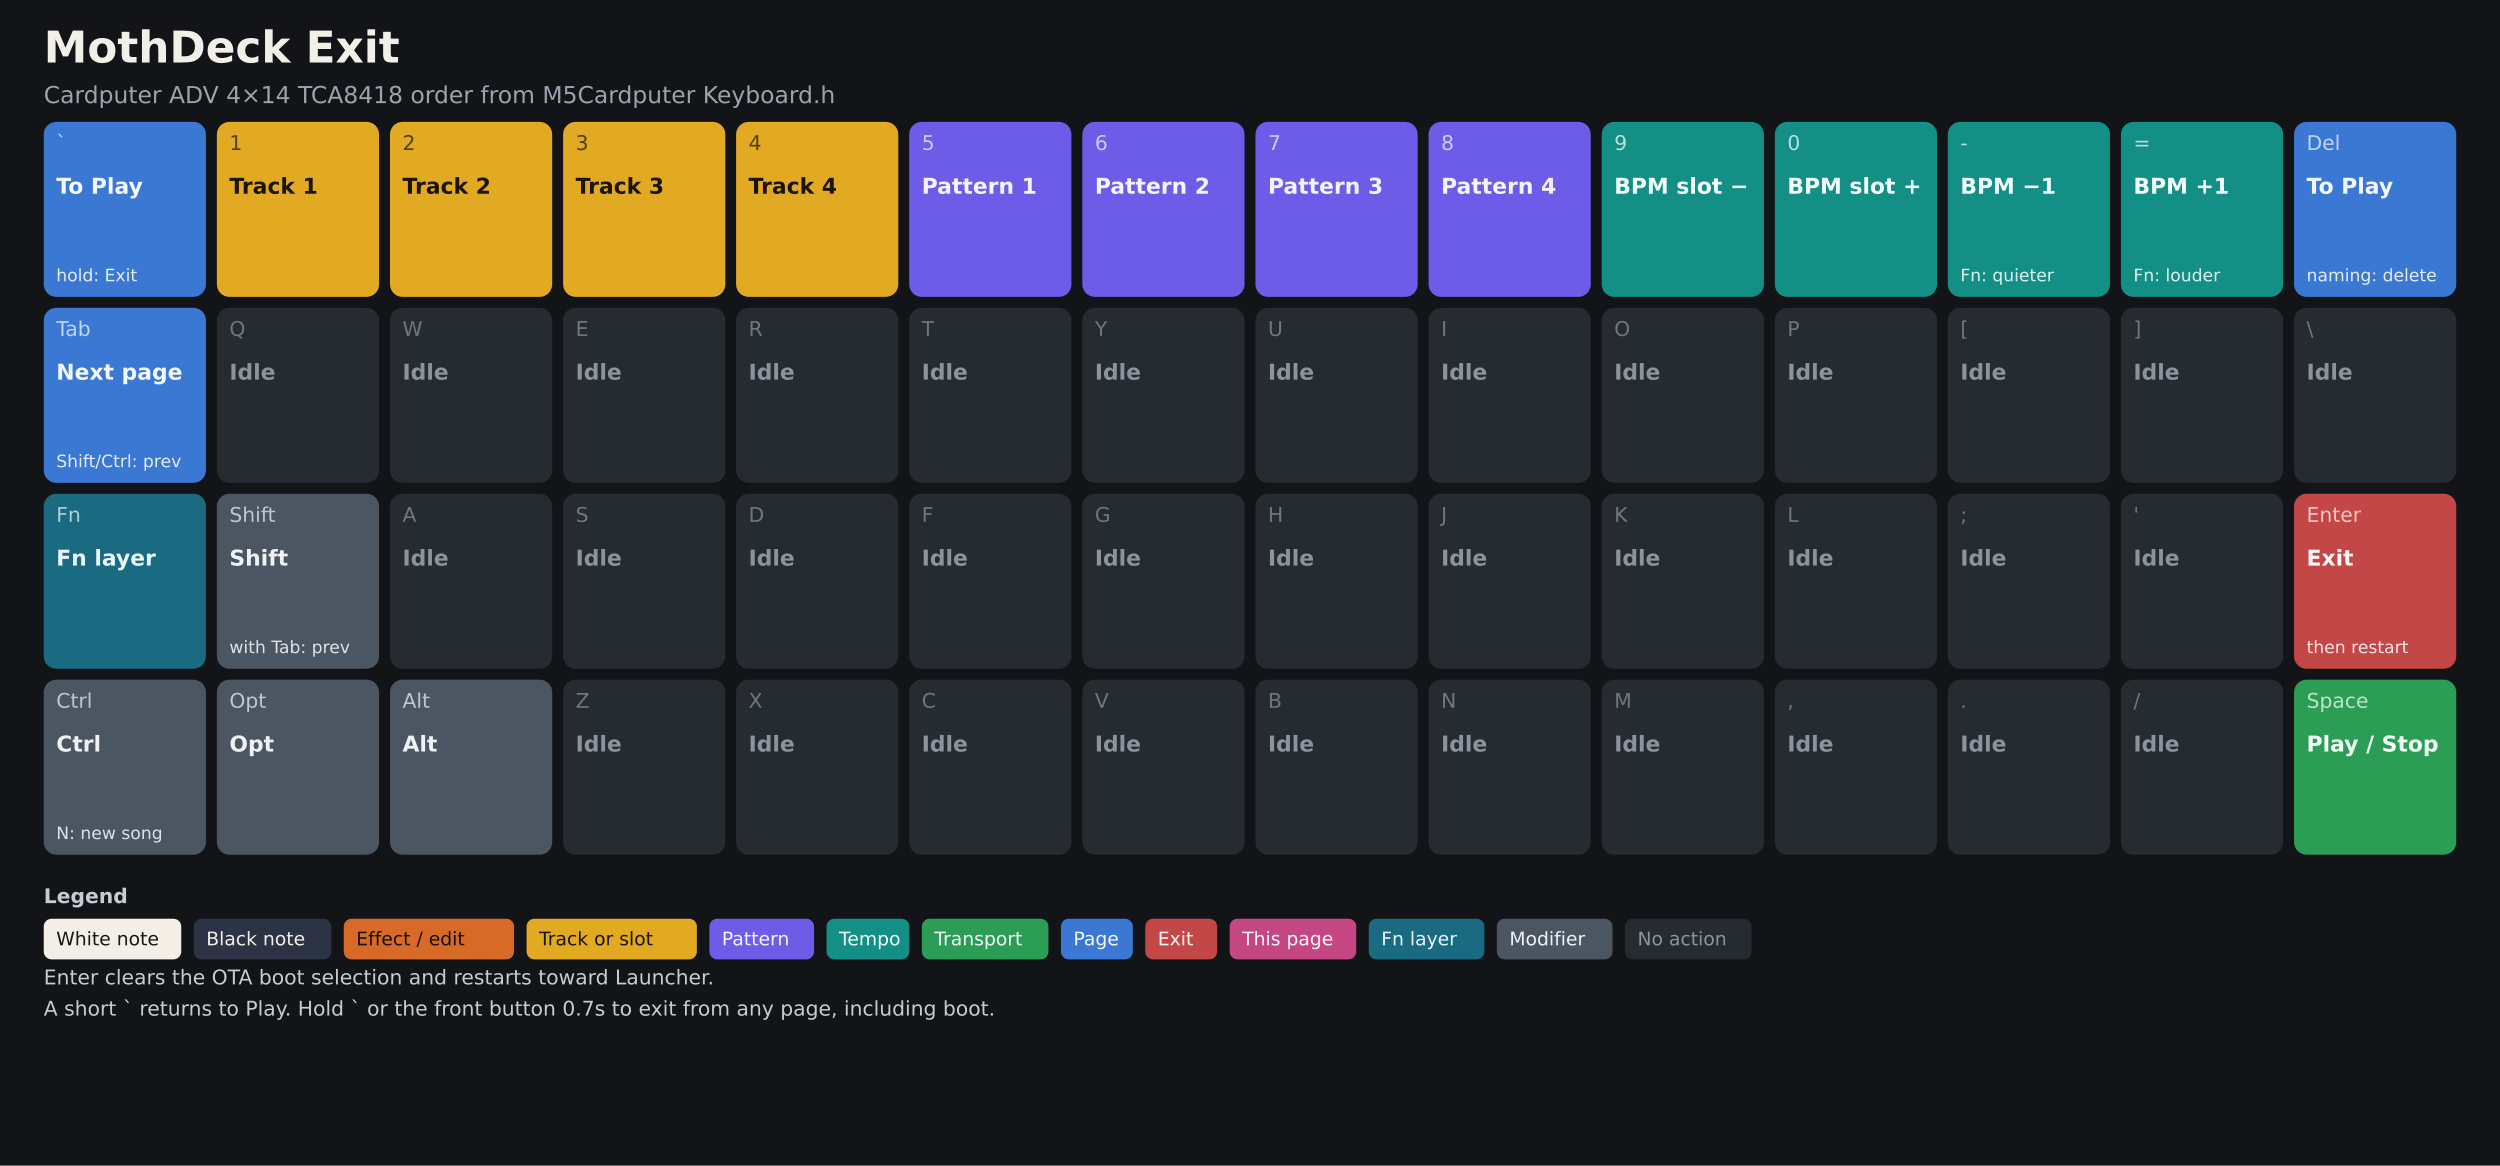
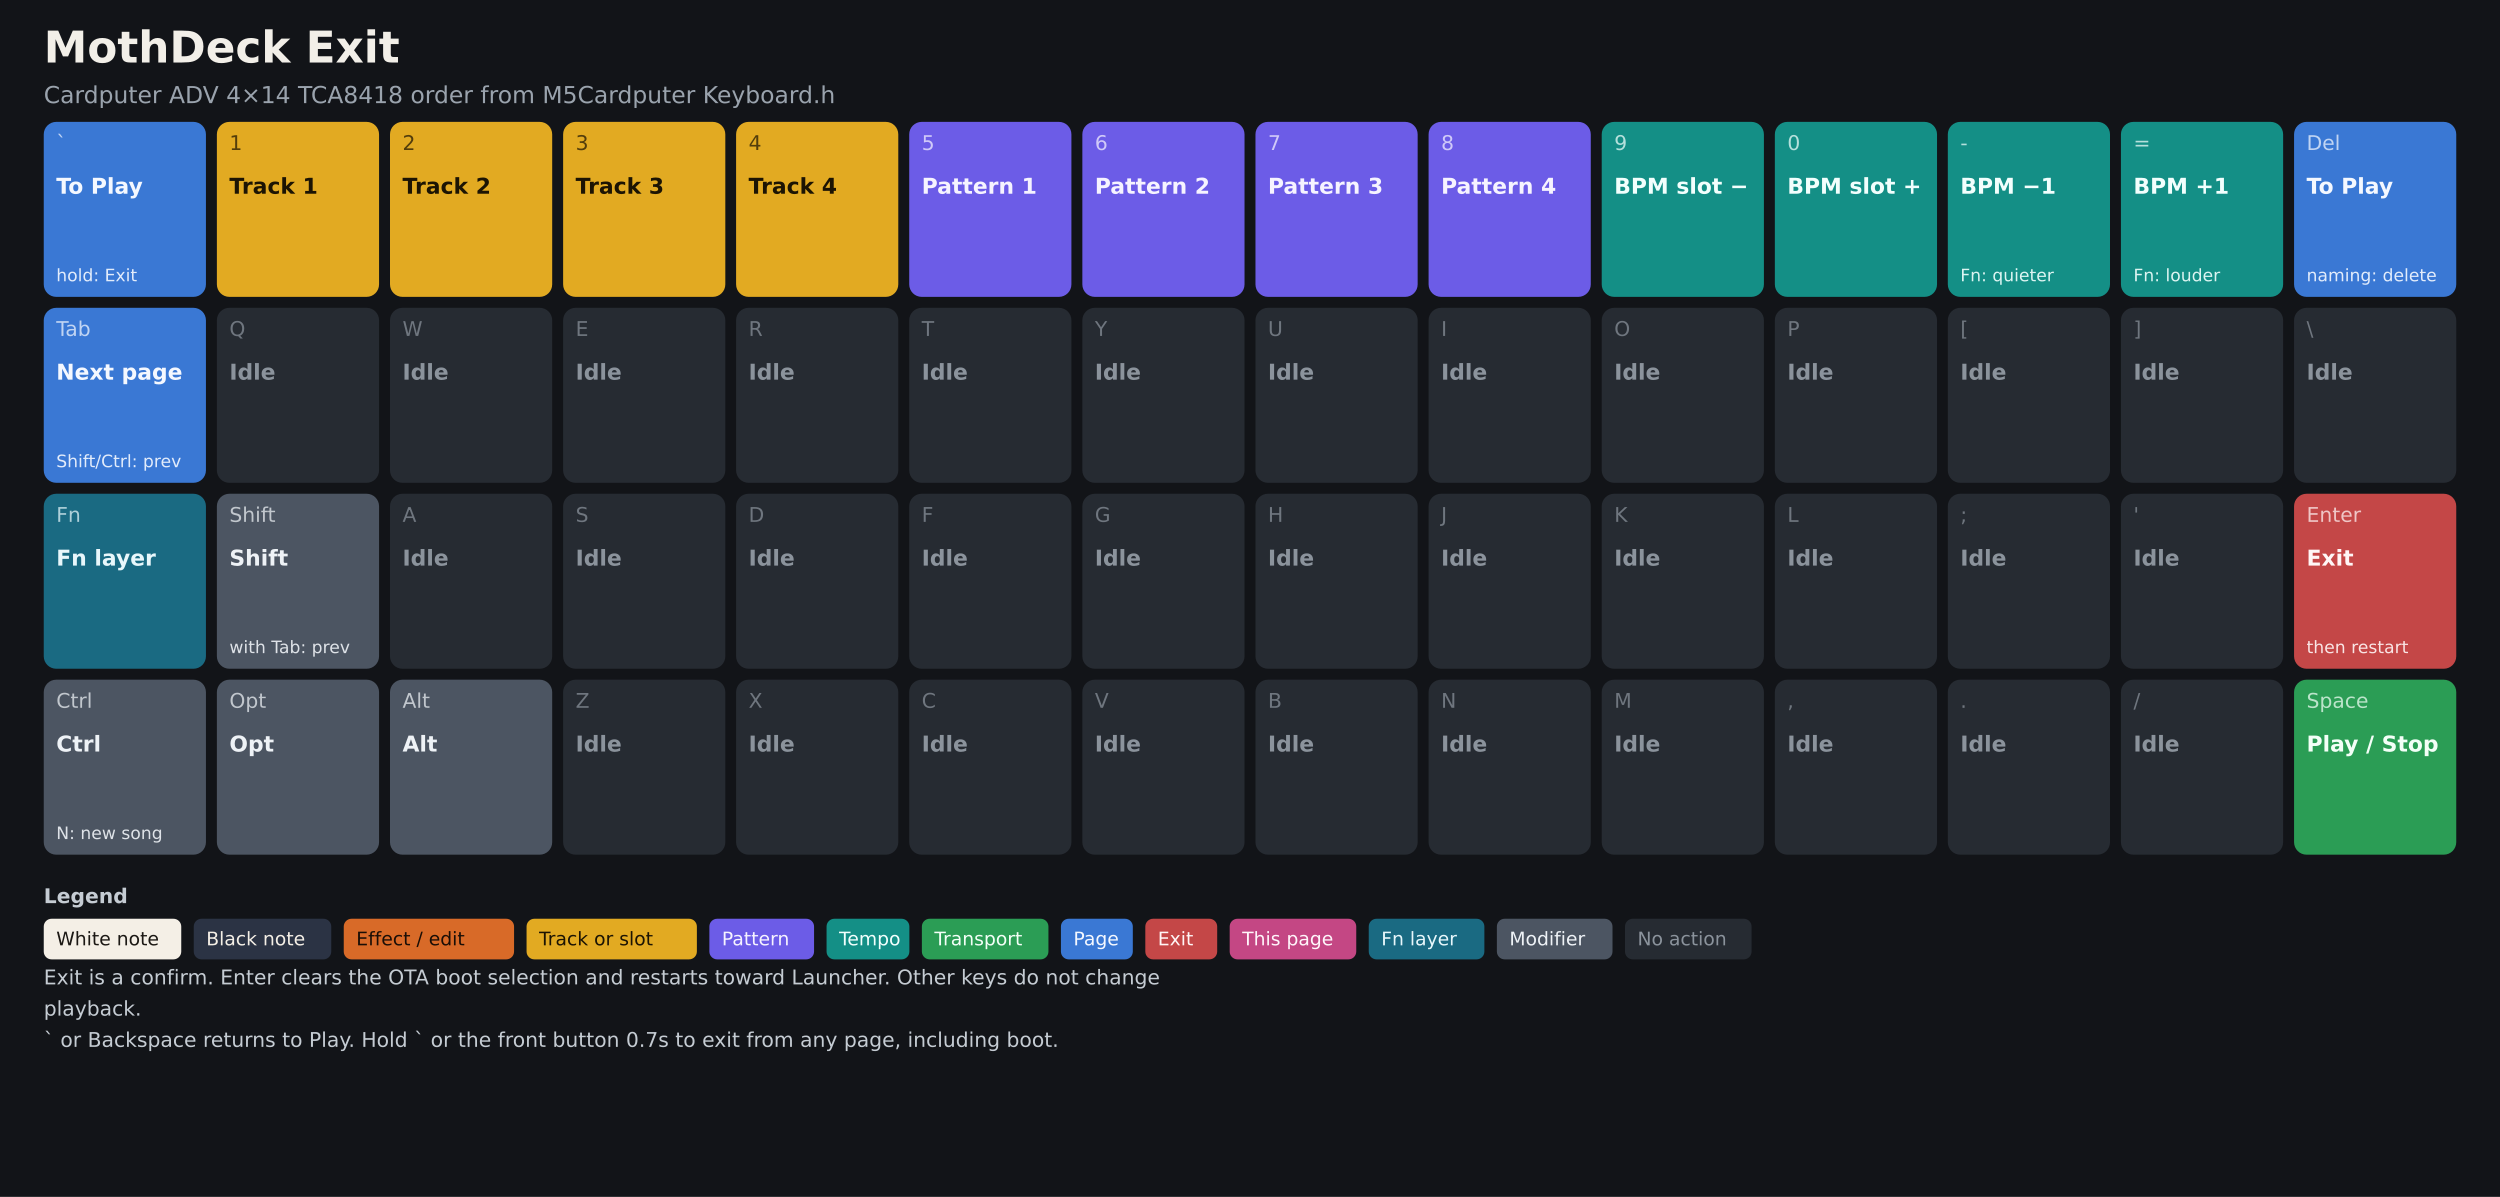
- <svg xmlns="http://www.w3.org/2000/svg" width="1600" height="746" viewBox="0 0 1600 746">
+ <svg xmlns="http://www.w3.org/2000/svg" width="1600" height="766" viewBox="0 0 1600 766">
  <style>text { font-family: 'DejaVu Sans', 'Liberation Sans', sans-serif; }</style>
  <rect width="100%" height="100%" fill="#121418" />
  <text x="28" y="40" fill="#f2efe8" font-size="28" font-weight="700">MothDeck  Exit</text>
  <text x="28" y="66" fill="#9aa3ad" font-size="15">Cardputer ADV  4×14  TCA8418 order from M5Cardputer Keyboard.h</text>
  <rect x="28.0" y="78.0" width="103.8" height="112.0" rx="8" fill="#3a78d4" />
  <text x="36.0" y="96.0" fill="#f4f8ff" font-size="13" opacity="0.72">`</text>
  <text x="36.0" y="124.0" fill="#f4f8ff" font-size="14" font-weight="700">To Play</text>
  <text x="36.0" y="180.0" fill="#f4f8ff" font-size="11" opacity="0.9">hold: Exit</text>
  <rect x="138.8" y="78.0" width="103.8" height="112.0" rx="8" fill="#e2aa22" />
  <text x="146.8" y="96.0" fill="#1c1403" font-size="13" opacity="0.72">1</text>
  <text x="146.8" y="124.0" fill="#1c1403" font-size="14" font-weight="700">Track 1</text>
  <rect x="249.6" y="78.0" width="103.8" height="112.0" rx="8" fill="#e2aa22" />
  <text x="257.6" y="96.0" fill="#1c1403" font-size="13" opacity="0.72">2</text>
  <text x="257.6" y="124.0" fill="#1c1403" font-size="14" font-weight="700">Track 2</text>
  <rect x="360.4" y="78.0" width="103.8" height="112.0" rx="8" fill="#e2aa22" />
  <text x="368.4" y="96.0" fill="#1c1403" font-size="13" opacity="0.72">3</text>
  <text x="368.4" y="124.0" fill="#1c1403" font-size="14" font-weight="700">Track 3</text>
  <rect x="471.1" y="78.0" width="103.8" height="112.0" rx="8" fill="#e2aa22" />
  <text x="479.1" y="96.0" fill="#1c1403" font-size="13" opacity="0.72">4</text>
  <text x="479.1" y="124.0" fill="#1c1403" font-size="14" font-weight="700">Track 4</text>
  <rect x="581.9" y="78.0" width="103.8" height="112.0" rx="8" fill="#6c5ce7" />
  <text x="589.9" y="96.0" fill="#f6f3ff" font-size="13" opacity="0.72">5</text>
  <text x="589.9" y="124.0" fill="#f6f3ff" font-size="14" font-weight="700">Pattern 1</text>
  <rect x="692.7" y="78.0" width="103.8" height="112.0" rx="8" fill="#6c5ce7" />
  <text x="700.7" y="96.0" fill="#f6f3ff" font-size="13" opacity="0.72">6</text>
  <text x="700.7" y="124.0" fill="#f6f3ff" font-size="14" font-weight="700">Pattern 2</text>
  <rect x="803.5" y="78.0" width="103.8" height="112.0" rx="8" fill="#6c5ce7" />
  <text x="811.5" y="96.0" fill="#f6f3ff" font-size="13" opacity="0.72">7</text>
  <text x="811.5" y="124.0" fill="#f6f3ff" font-size="14" font-weight="700">Pattern 3</text>
  <rect x="914.3" y="78.0" width="103.8" height="112.0" rx="8" fill="#6c5ce7" />
  <text x="922.3" y="96.0" fill="#f6f3ff" font-size="13" opacity="0.72">8</text>
  <text x="922.3" y="124.0" fill="#f6f3ff" font-size="14" font-weight="700">Pattern 4</text>
  <rect x="1025.1" y="78.0" width="103.8" height="112.0" rx="8" fill="#148f86" />
  <text x="1033.1" y="96.0" fill="#f2fffd" font-size="13" opacity="0.72">9</text>
  <text x="1033.1" y="124.0" fill="#f2fffd" font-size="14" font-weight="700">BPM slot −</text>
  <rect x="1135.9" y="78.0" width="103.8" height="112.0" rx="8" fill="#148f86" />
  <text x="1143.9" y="96.0" fill="#f2fffd" font-size="13" opacity="0.72">0</text>
  <text x="1143.9" y="124.0" fill="#f2fffd" font-size="14" font-weight="700">BPM slot +</text>
  <rect x="1246.6" y="78.0" width="103.8" height="112.0" rx="8" fill="#148f86" />
  <text x="1254.6" y="96.0" fill="#f2fffd" font-size="13" opacity="0.72">-</text>
  <text x="1254.6" y="124.0" fill="#f2fffd" font-size="14" font-weight="700">BPM −1</text>
  <text x="1254.6" y="180.0" fill="#f2fffd" font-size="11" opacity="0.9">Fn: quieter</text>
  <rect x="1357.4" y="78.0" width="103.8" height="112.0" rx="8" fill="#148f86" />
  <text x="1365.4" y="96.0" fill="#f2fffd" font-size="13" opacity="0.72">=</text>
  <text x="1365.4" y="124.0" fill="#f2fffd" font-size="14" font-weight="700">BPM +1</text>
  <text x="1365.4" y="180.0" fill="#f2fffd" font-size="11" opacity="0.9">Fn: louder</text>
  <rect x="1468.2" y="78.0" width="103.8" height="112.0" rx="8" fill="#3a78d4" />
  <text x="1476.2" y="96.0" fill="#f4f8ff" font-size="13" opacity="0.72">Del</text>
  <text x="1476.2" y="124.0" fill="#f4f8ff" font-size="14" font-weight="700">To Play</text>
  <text x="1476.2" y="180.0" fill="#f4f8ff" font-size="11" opacity="0.9">naming: delete</text>
  <rect x="28.0" y="197.0" width="103.8" height="112.0" rx="8" fill="#3a78d4" />
  <text x="36.0" y="215.0" fill="#f4f8ff" font-size="13" opacity="0.72">Tab</text>
  <text x="36.0" y="243.0" fill="#f4f8ff" font-size="14" font-weight="700">Next page</text>
  <text x="36.0" y="299.0" fill="#f4f8ff" font-size="11" opacity="0.9">Shift/Ctrl: prev</text>
  <rect x="138.8" y="197.0" width="103.8" height="112.0" rx="8" fill="#262b32" />
  <text x="146.8" y="215.0" fill="#8b939c" font-size="13" opacity="0.72">Q</text>
  <text x="146.8" y="243.0" fill="#8b939c" font-size="14" font-weight="700">Idle</text>
  <rect x="249.6" y="197.0" width="103.8" height="112.0" rx="8" fill="#262b32" />
  <text x="257.6" y="215.0" fill="#8b939c" font-size="13" opacity="0.72">W</text>
  <text x="257.6" y="243.0" fill="#8b939c" font-size="14" font-weight="700">Idle</text>
  <rect x="360.4" y="197.0" width="103.8" height="112.0" rx="8" fill="#262b32" />
  <text x="368.4" y="215.0" fill="#8b939c" font-size="13" opacity="0.72">E</text>
  <text x="368.4" y="243.0" fill="#8b939c" font-size="14" font-weight="700">Idle</text>
  <rect x="471.1" y="197.0" width="103.8" height="112.0" rx="8" fill="#262b32" />
  <text x="479.1" y="215.0" fill="#8b939c" font-size="13" opacity="0.72">R</text>
  <text x="479.1" y="243.0" fill="#8b939c" font-size="14" font-weight="700">Idle</text>
  <rect x="581.9" y="197.0" width="103.8" height="112.0" rx="8" fill="#262b32" />
  <text x="589.9" y="215.0" fill="#8b939c" font-size="13" opacity="0.72">T</text>
  <text x="589.9" y="243.0" fill="#8b939c" font-size="14" font-weight="700">Idle</text>
  <rect x="692.7" y="197.0" width="103.8" height="112.0" rx="8" fill="#262b32" />
  <text x="700.7" y="215.0" fill="#8b939c" font-size="13" opacity="0.72">Y</text>
  <text x="700.7" y="243.0" fill="#8b939c" font-size="14" font-weight="700">Idle</text>
  <rect x="803.5" y="197.0" width="103.8" height="112.0" rx="8" fill="#262b32" />
  <text x="811.5" y="215.0" fill="#8b939c" font-size="13" opacity="0.72">U</text>
  <text x="811.5" y="243.0" fill="#8b939c" font-size="14" font-weight="700">Idle</text>
  <rect x="914.3" y="197.0" width="103.8" height="112.0" rx="8" fill="#262b32" />
  <text x="922.3" y="215.0" fill="#8b939c" font-size="13" opacity="0.72">I</text>
  <text x="922.3" y="243.0" fill="#8b939c" font-size="14" font-weight="700">Idle</text>
  <rect x="1025.1" y="197.0" width="103.8" height="112.0" rx="8" fill="#262b32" />
  <text x="1033.1" y="215.0" fill="#8b939c" font-size="13" opacity="0.72">O</text>
  <text x="1033.1" y="243.0" fill="#8b939c" font-size="14" font-weight="700">Idle</text>
  <rect x="1135.9" y="197.0" width="103.8" height="112.0" rx="8" fill="#262b32" />
  <text x="1143.9" y="215.0" fill="#8b939c" font-size="13" opacity="0.72">P</text>
  <text x="1143.9" y="243.0" fill="#8b939c" font-size="14" font-weight="700">Idle</text>
  <rect x="1246.6" y="197.0" width="103.8" height="112.0" rx="8" fill="#262b32" />
  <text x="1254.6" y="215.0" fill="#8b939c" font-size="13" opacity="0.72">[</text>
  <text x="1254.6" y="243.0" fill="#8b939c" font-size="14" font-weight="700">Idle</text>
  <rect x="1357.4" y="197.0" width="103.8" height="112.0" rx="8" fill="#262b32" />
  <text x="1365.4" y="215.0" fill="#8b939c" font-size="13" opacity="0.72">]</text>
  <text x="1365.4" y="243.0" fill="#8b939c" font-size="14" font-weight="700">Idle</text>
  <rect x="1468.2" y="197.0" width="103.8" height="112.0" rx="8" fill="#262b32" />
  <text x="1476.2" y="215.0" fill="#8b939c" font-size="13" opacity="0.72">\</text>
  <text x="1476.2" y="243.0" fill="#8b939c" font-size="14" font-weight="700">Idle</text>
  <rect x="28.0" y="316.0" width="103.8" height="112.0" rx="8" fill="#1a6a82" />
  <text x="36.0" y="334.0" fill="#e8f7fb" font-size="13" opacity="0.72">Fn</text>
  <text x="36.0" y="362.0" fill="#e8f7fb" font-size="14" font-weight="700">Fn layer</text>
  <rect x="138.8" y="316.0" width="103.8" height="112.0" rx="8" fill="#4c5562" />
  <text x="146.8" y="334.0" fill="#eef2f6" font-size="13" opacity="0.72">Shift</text>
  <text x="146.8" y="362.0" fill="#eef2f6" font-size="14" font-weight="700">Shift</text>
  <text x="146.8" y="418.0" fill="#eef2f6" font-size="11" opacity="0.9">with Tab: prev</text>
  <rect x="249.6" y="316.0" width="103.8" height="112.0" rx="8" fill="#262b32" />
  <text x="257.6" y="334.0" fill="#8b939c" font-size="13" opacity="0.72">A</text>
  <text x="257.6" y="362.0" fill="#8b939c" font-size="14" font-weight="700">Idle</text>
  <rect x="360.4" y="316.0" width="103.8" height="112.0" rx="8" fill="#262b32" />
  <text x="368.4" y="334.0" fill="#8b939c" font-size="13" opacity="0.72">S</text>
  <text x="368.4" y="362.0" fill="#8b939c" font-size="14" font-weight="700">Idle</text>
  <rect x="471.1" y="316.0" width="103.8" height="112.0" rx="8" fill="#262b32" />
  <text x="479.1" y="334.0" fill="#8b939c" font-size="13" opacity="0.72">D</text>
  <text x="479.1" y="362.0" fill="#8b939c" font-size="14" font-weight="700">Idle</text>
  <rect x="581.9" y="316.0" width="103.8" height="112.0" rx="8" fill="#262b32" />
  <text x="589.9" y="334.0" fill="#8b939c" font-size="13" opacity="0.72">F</text>
  <text x="589.9" y="362.0" fill="#8b939c" font-size="14" font-weight="700">Idle</text>
  <rect x="692.7" y="316.0" width="103.8" height="112.0" rx="8" fill="#262b32" />
  <text x="700.7" y="334.0" fill="#8b939c" font-size="13" opacity="0.72">G</text>
  <text x="700.7" y="362.0" fill="#8b939c" font-size="14" font-weight="700">Idle</text>
  <rect x="803.5" y="316.0" width="103.8" height="112.0" rx="8" fill="#262b32" />
  <text x="811.5" y="334.0" fill="#8b939c" font-size="13" opacity="0.72">H</text>
  <text x="811.5" y="362.0" fill="#8b939c" font-size="14" font-weight="700">Idle</text>
  <rect x="914.3" y="316.0" width="103.8" height="112.0" rx="8" fill="#262b32" />
  <text x="922.3" y="334.0" fill="#8b939c" font-size="13" opacity="0.72">J</text>
  <text x="922.3" y="362.0" fill="#8b939c" font-size="14" font-weight="700">Idle</text>
  <rect x="1025.1" y="316.0" width="103.8" height="112.0" rx="8" fill="#262b32" />
  <text x="1033.1" y="334.0" fill="#8b939c" font-size="13" opacity="0.72">K</text>
  <text x="1033.1" y="362.0" fill="#8b939c" font-size="14" font-weight="700">Idle</text>
  <rect x="1135.9" y="316.0" width="103.8" height="112.0" rx="8" fill="#262b32" />
  <text x="1143.9" y="334.0" fill="#8b939c" font-size="13" opacity="0.72">L</text>
  <text x="1143.9" y="362.0" fill="#8b939c" font-size="14" font-weight="700">Idle</text>
  <rect x="1246.6" y="316.0" width="103.8" height="112.0" rx="8" fill="#262b32" />
  <text x="1254.6" y="334.0" fill="#8b939c" font-size="13" opacity="0.72">;</text>
  <text x="1254.6" y="362.0" fill="#8b939c" font-size="14" font-weight="700">Idle</text>
  <rect x="1357.4" y="316.0" width="103.8" height="112.0" rx="8" fill="#262b32" />
  <text x="1365.4" y="334.0" fill="#8b939c" font-size="13" opacity="0.72">'</text>
  <text x="1365.4" y="362.0" fill="#8b939c" font-size="14" font-weight="700">Idle</text>
  <rect x="1468.2" y="316.0" width="103.8" height="112.0" rx="8" fill="#c44747" />
  <text x="1476.2" y="334.0" fill="#fff6f6" font-size="13" opacity="0.72">Enter</text>
  <text x="1476.2" y="362.0" fill="#fff6f6" font-size="14" font-weight="700">Exit</text>
  <text x="1476.2" y="418.0" fill="#fff6f6" font-size="11" opacity="0.9">then restart</text>
  <rect x="28.0" y="435.0" width="103.8" height="112.0" rx="8" fill="#4c5562" />
  <text x="36.0" y="453.0" fill="#eef2f6" font-size="13" opacity="0.72">Ctrl</text>
  <text x="36.0" y="481.0" fill="#eef2f6" font-size="14" font-weight="700">Ctrl</text>
  <text x="36.0" y="537.0" fill="#eef2f6" font-size="11" opacity="0.9">N: new song</text>
  <rect x="138.8" y="435.0" width="103.8" height="112.0" rx="8" fill="#4c5562" />
  <text x="146.8" y="453.0" fill="#eef2f6" font-size="13" opacity="0.72">Opt</text>
  <text x="146.8" y="481.0" fill="#eef2f6" font-size="14" font-weight="700">Opt</text>
  <rect x="249.6" y="435.0" width="103.8" height="112.0" rx="8" fill="#4c5562" />
  <text x="257.6" y="453.0" fill="#eef2f6" font-size="13" opacity="0.72">Alt</text>
  <text x="257.6" y="481.0" fill="#eef2f6" font-size="14" font-weight="700">Alt</text>
  <rect x="360.4" y="435.0" width="103.8" height="112.0" rx="8" fill="#262b32" />
  <text x="368.4" y="453.0" fill="#8b939c" font-size="13" opacity="0.72">Z</text>
  <text x="368.4" y="481.0" fill="#8b939c" font-size="14" font-weight="700">Idle</text>
  <rect x="471.1" y="435.0" width="103.8" height="112.0" rx="8" fill="#262b32" />
  <text x="479.1" y="453.0" fill="#8b939c" font-size="13" opacity="0.72">X</text>
  <text x="479.1" y="481.0" fill="#8b939c" font-size="14" font-weight="700">Idle</text>
  <rect x="581.9" y="435.0" width="103.8" height="112.0" rx="8" fill="#262b32" />
  <text x="589.9" y="453.0" fill="#8b939c" font-size="13" opacity="0.72">C</text>
  <text x="589.9" y="481.0" fill="#8b939c" font-size="14" font-weight="700">Idle</text>
  <rect x="692.7" y="435.0" width="103.8" height="112.0" rx="8" fill="#262b32" />
  <text x="700.7" y="453.0" fill="#8b939c" font-size="13" opacity="0.72">V</text>
  <text x="700.7" y="481.0" fill="#8b939c" font-size="14" font-weight="700">Idle</text>
  <rect x="803.5" y="435.0" width="103.8" height="112.0" rx="8" fill="#262b32" />
  <text x="811.5" y="453.0" fill="#8b939c" font-size="13" opacity="0.72">B</text>
  <text x="811.5" y="481.0" fill="#8b939c" font-size="14" font-weight="700">Idle</text>
  <rect x="914.3" y="435.0" width="103.8" height="112.0" rx="8" fill="#262b32" />
  <text x="922.3" y="453.0" fill="#8b939c" font-size="13" opacity="0.72">N</text>
  <text x="922.3" y="481.0" fill="#8b939c" font-size="14" font-weight="700">Idle</text>
  <rect x="1025.1" y="435.0" width="103.8" height="112.0" rx="8" fill="#262b32" />
  <text x="1033.1" y="453.0" fill="#8b939c" font-size="13" opacity="0.72">M</text>
  <text x="1033.1" y="481.0" fill="#8b939c" font-size="14" font-weight="700">Idle</text>
  <rect x="1135.9" y="435.0" width="103.8" height="112.0" rx="8" fill="#262b32" />
  <text x="1143.9" y="453.0" fill="#8b939c" font-size="13" opacity="0.72">,</text>
  <text x="1143.9" y="481.0" fill="#8b939c" font-size="14" font-weight="700">Idle</text>
  <rect x="1246.6" y="435.0" width="103.8" height="112.0" rx="8" fill="#262b32" />
  <text x="1254.6" y="453.0" fill="#8b939c" font-size="13" opacity="0.72">.</text>
  <text x="1254.6" y="481.0" fill="#8b939c" font-size="14" font-weight="700">Idle</text>
  <rect x="1357.4" y="435.0" width="103.8" height="112.0" rx="8" fill="#262b32" />
  <text x="1365.4" y="453.0" fill="#8b939c" font-size="13" opacity="0.72">/</text>
  <text x="1365.4" y="481.0" fill="#8b939c" font-size="14" font-weight="700">Idle</text>
  <rect x="1468.2" y="435.0" width="103.8" height="112.0" rx="8" fill="#2b9d55" />
  <text x="1476.2" y="453.0" fill="#f3fff7" font-size="13" opacity="0.72">Space</text>
  <text x="1476.2" y="481.0" fill="#f3fff7" font-size="14" font-weight="700">Play / Stop</text>
  <text x="28" y="578" fill="#c5ccd3" font-size="13" font-weight="700">Legend</text>
  <rect x="28" y="588" width="88" height="26" rx="5" fill="#f4efe6" />
  <text x="36" y="605" fill="#1b1814" font-size="12">White note</text>
  <rect x="124" y="588" width="88" height="26" rx="5" fill="#2b3344" />
  <text x="132" y="605" fill="#f4efe6" font-size="12">Black note</text>
  <rect x="220" y="588" width="109" height="26" rx="5" fill="#d86a28" />
  <text x="228" y="605" fill="#1a0e06" font-size="12">Effect / edit</text>
  <rect x="337" y="588" width="109" height="26" rx="5" fill="#e2aa22" />
  <text x="345" y="605" fill="#1c1403" font-size="12">Track or slot</text>
  <rect x="454" y="588" width="67" height="26" rx="5" fill="#6c5ce7" />
  <text x="462" y="605" fill="#f6f3ff" font-size="12">Pattern</text>
  <rect x="529" y="588" width="53" height="26" rx="5" fill="#148f86" />
  <text x="537" y="605" fill="#f2fffd" font-size="12">Tempo</text>
  <rect x="590" y="588" width="81" height="26" rx="5" fill="#2b9d55" />
  <text x="598" y="605" fill="#f3fff7" font-size="12">Transport</text>
  <rect x="679" y="588" width="46" height="26" rx="5" fill="#3a78d4" />
  <text x="687" y="605" fill="#f4f8ff" font-size="12">Page</text>
  <rect x="733" y="588" width="46" height="26" rx="5" fill="#c44747" />
  <text x="741" y="605" fill="#fff6f6" font-size="12">Exit</text>
  <rect x="787" y="588" width="81" height="26" rx="5" fill="#c44784" />
  <text x="795" y="605" fill="#fff5fa" font-size="12">This page</text>
  <rect x="876" y="588" width="74" height="26" rx="5" fill="#1a6a82" />
  <text x="884" y="605" fill="#e8f7fb" font-size="12">Fn layer</text>
  <rect x="958" y="588" width="74" height="26" rx="5" fill="#4c5562" />
  <text x="966" y="605" fill="#eef2f6" font-size="12">Modifier</text>
  <rect x="1040" y="588" width="81" height="26" rx="5" fill="#262b32" />
  <text x="1048" y="605" fill="#8b939c" font-size="12">No action</text>
-   <text x="28" y="630" fill="#c5ccd3" font-size="13">Enter clears the OTA boot selection and restarts toward Launcher.</text>
-   <text x="28" y="650" fill="#c5ccd3" font-size="13">A short ` returns to Play. Hold ` or the front button 0.7s to exit from any page, including boot.</text>
+   <text x="28" y="630" fill="#c5ccd3" font-size="13">Exit is a confirm. Enter clears the OTA boot selection and restarts toward Launcher. Other keys do not change</text>
+   <text x="28" y="650" fill="#c5ccd3" font-size="13">playback.</text>
+   <text x="28" y="670" fill="#c5ccd3" font-size="13">` or Backspace returns to Play. Hold ` or the front button 0.7s to exit from any page, including boot.</text>
</svg>
